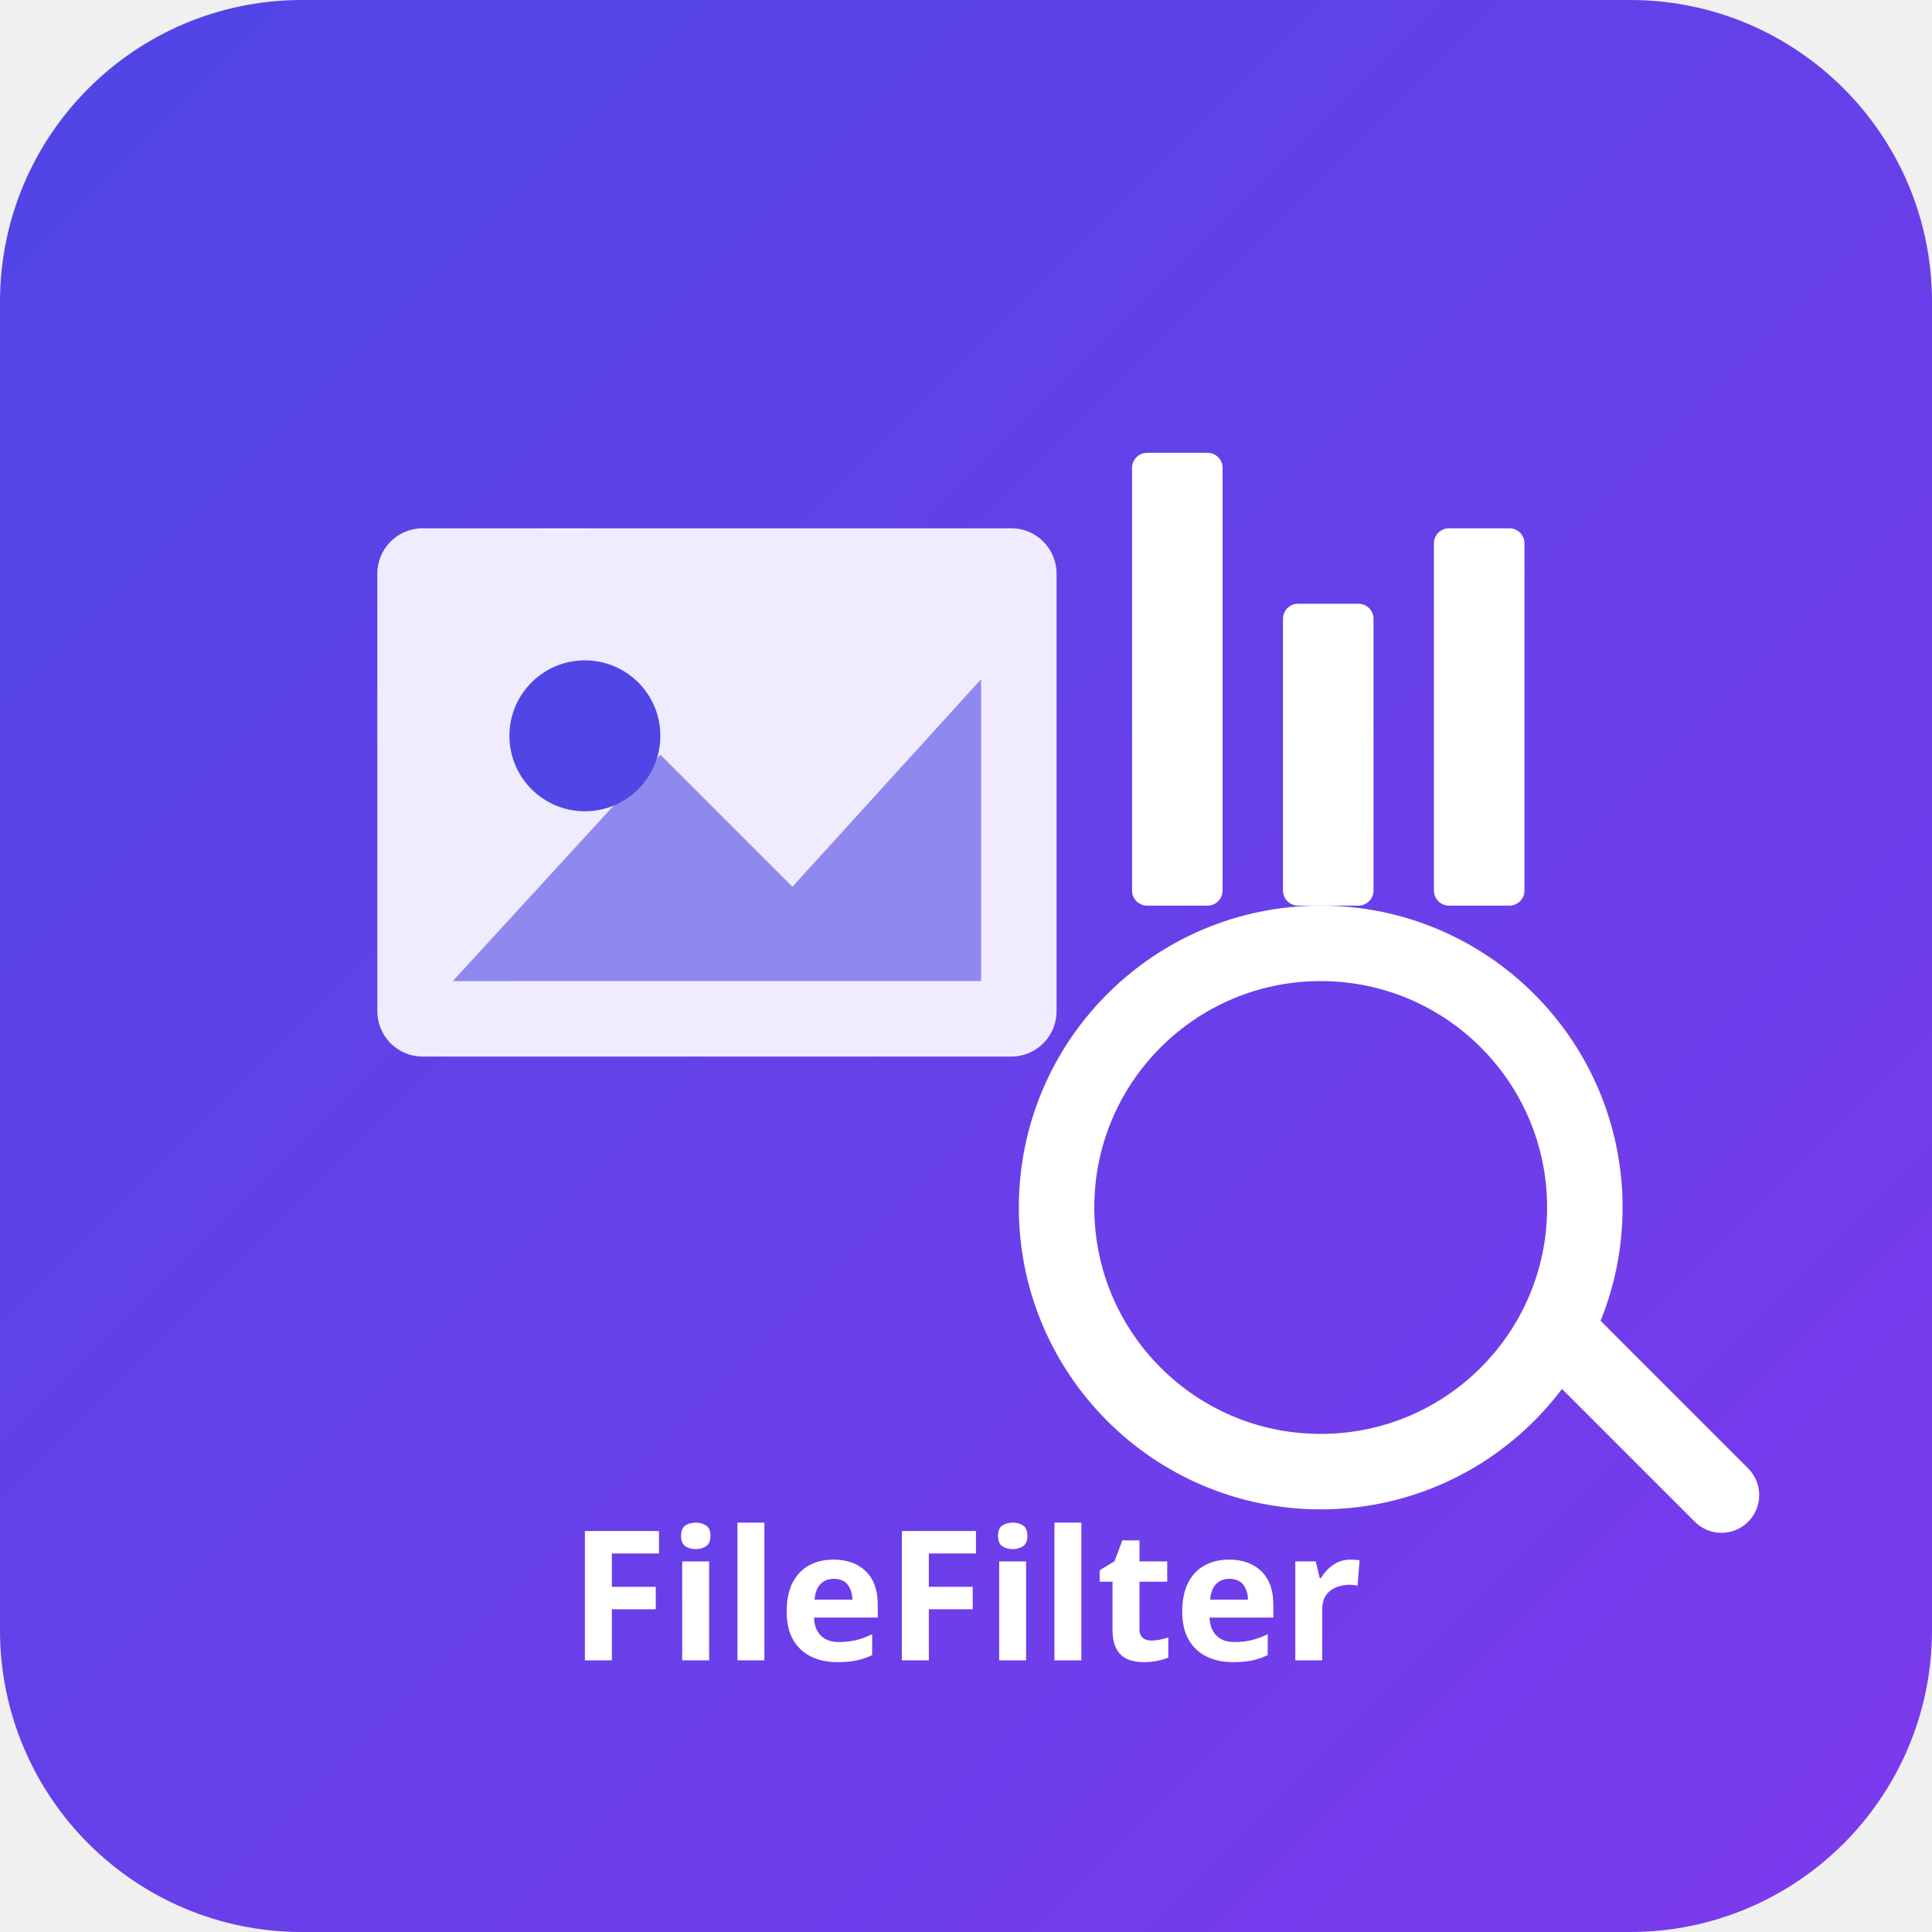
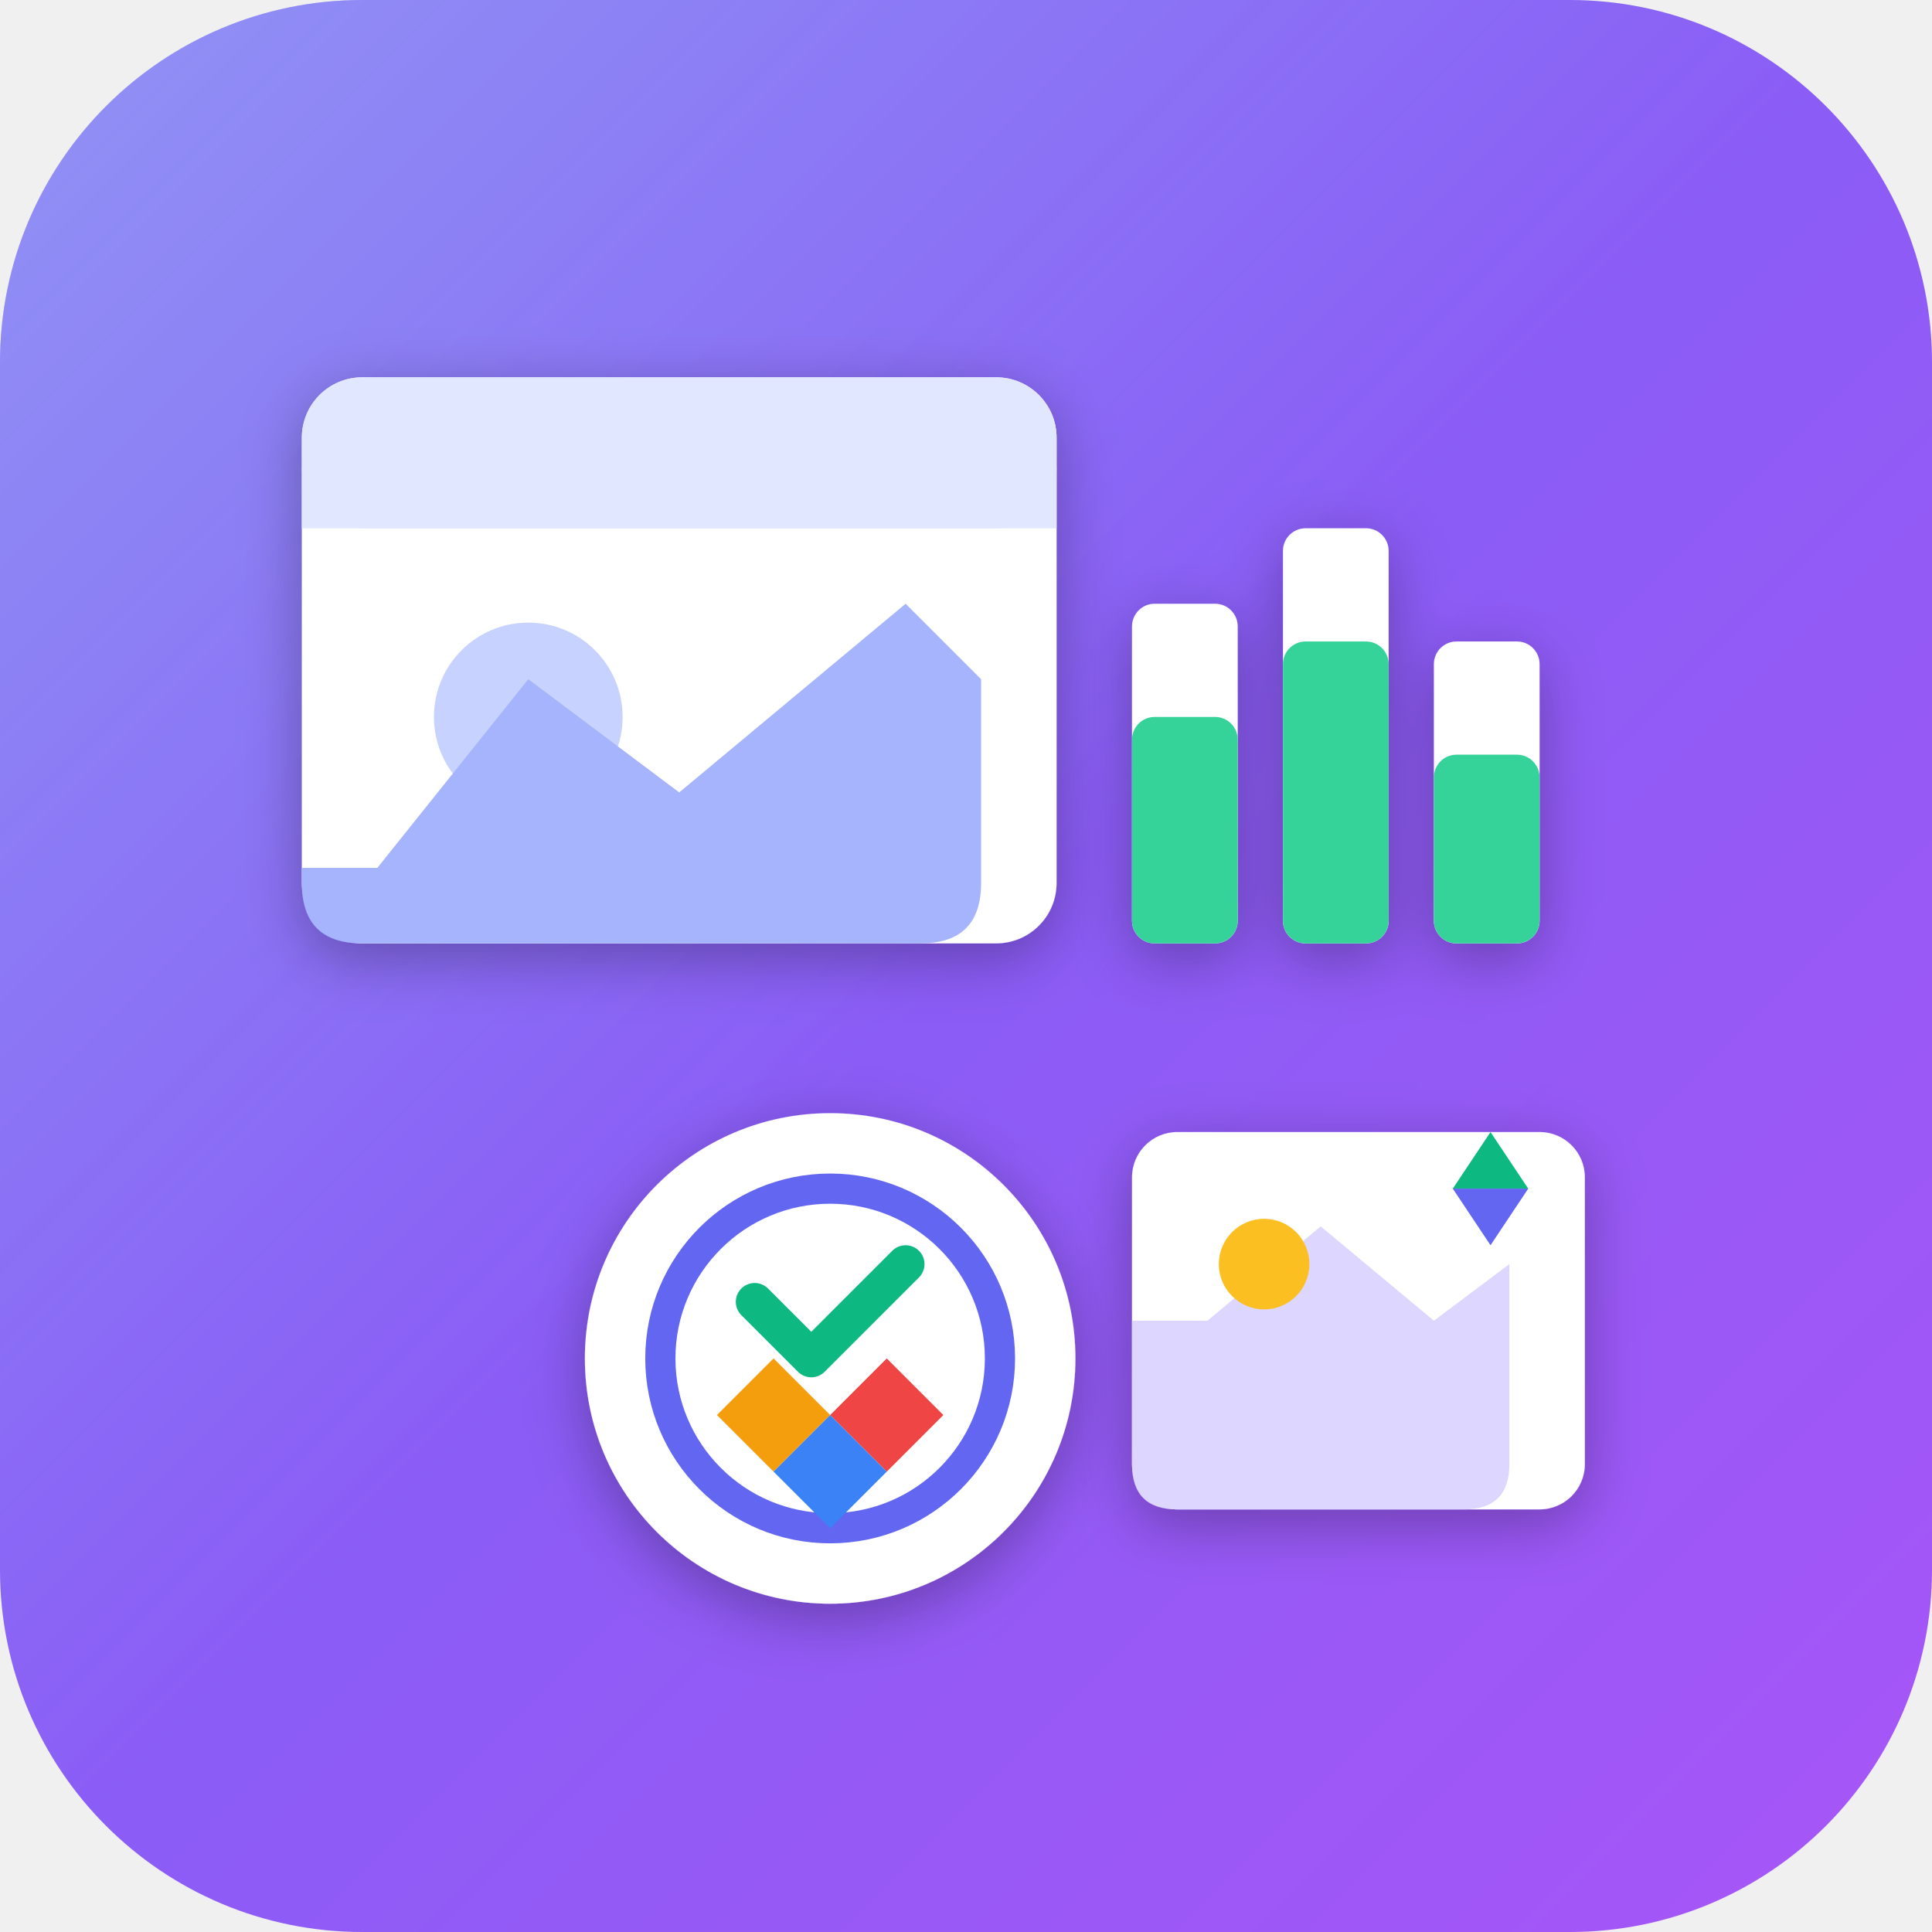
<svg xmlns="http://www.w3.org/2000/svg" viewBox="0 0 512 512">
  <defs>
    <linearGradient id="bg" x1="0%" y1="0%" x2="100%" y2="100%">
-       <stop offset="0%" style="stop-color:#4f46e5" />
-       <stop offset="100%" style="stop-color:#7c3aed" />
+       <stop offset="0%" style="stop-color:#6366f1" />
+       <stop offset="50%" style="stop-color:#8b5cf6" />
+       <stop offset="100%" style="stop-color:#a855f7" />
    </linearGradient>
+     <linearGradient id="shine" x1="0%" y1="0%" x2="100%" y2="100%">
+       <stop offset="0%" style="stop-color:white;stop-opacity:0.3" />
+       <stop offset="50%" style="stop-color:white;stop-opacity:0" />
+     </linearGradient>
+     <filter id="shadow" x="-20%" y="-20%" width="140%" height="140%">
+       <feDropShadow dx="0" dy="4" stdDeviation="8" flood-opacity="0.3" />
+     </filter>
  </defs>
-   <rect width="512" height="512" rx="80" fill="url(#bg)" />
-   <g fill="white">
-     <rect x="100" y="140" width="180" height="140" rx="12" opacity="0.9" />
-     <circle cx="155" cy="195" r="20" fill="#4f46e5" />
-     <polygon points="120,260 175,200 210,235 260,180 260,260" fill="#4f46e5" opacity="0.6" />
-     <rect x="300" y="120" width="24" height="120" rx="4" />
-     <rect x="340" y="160" width="24" height="80" rx="4" />
-     <rect x="380" y="140" width="24" height="100" rx="4" />
-     <circle cx="350" cy="320" r="70" fill="none" stroke="white" stroke-width="20" />
-     <rect x="395" y="365" width="80" height="20" rx="10" transform="rotate(45 435 375)" />
+   <rect width="512" height="512" rx="96" fill="url(#bg)" />
+   <rect width="512" height="512" rx="96" fill="url(#shine)" />
+   <g filter="url(#shadow)">
+     <rect x="80" y="100" width="200" height="150" rx="16" fill="white" />
+     <rect x="80" y="100" width="200" height="40" rx="16" fill="#e0e7ff" />
+     <rect x="80" y="124" width="200" height="16" fill="#e0e7ff" />
+     <circle cx="140" cy="190" r="25" fill="#c7d2fe" />
+     <path d="M100 230 L140 180 L180 210 L240 160 L260 180 L260 234 Q260 250 244 250 L96 250 Q80 250 80 234 L80 230 Z" fill="#a5b4fc" />
  </g>
-   <text x="256" y="440" text-anchor="middle" fill="white" font-family="Segoe UI, sans-serif" font-size="48" font-weight="600">FileFilter</text>
+   <g transform="translate(300, 110)" filter="url(#shadow)">
+     <rect x="0" y="50" width="28" height="90" rx="6" fill="white" />
+     <rect x="40" y="30" width="28" height="110" rx="6" fill="white" />
+     <rect x="80" y="60" width="28" height="80" rx="6" fill="white" />
+     <rect x="0" y="80" width="28" height="60" rx="6" fill="#34d399" />
+     <rect x="40" y="60" width="28" height="80" rx="6" fill="#34d399" />
+     <rect x="80" y="90" width="28" height="50" rx="6" fill="#34d399" />
+   </g>
+   <g transform="translate(140, 280)" filter="url(#shadow)">
+     <circle cx="80" cy="80" r="65" fill="white" />
+     <circle cx="80" cy="80" r="45" fill="none" stroke="#6366f1" stroke-width="8" />
+     <path d="M60 65 L75 80 L100 55" stroke="#10b981" stroke-width="10" stroke-linecap="round" stroke-linejoin="round" fill="none" />
+     <polygon points="50,95 65,80 80,95 65,110" fill="#f59e0b" />
+     <polygon points="80,95 95,80 110,95 95,110" fill="#ef4444" />
+     <polygon points="65,110 80,95 95,110 80,125" fill="#3b82f6" />
+   </g>
+   <g transform="translate(300, 300)" filter="url(#shadow)">
+     <rect x="0" y="0" width="120" height="100" rx="12" fill="white" />
+     <path d="M20 50 L50 25 L80 50 L100 35 L100 88 Q100 100 88 100 L12 100 Q0 100 0 88 L0 50 Z" fill="#ddd6fe" />
+     <circle cx="35" cy="35" r="12" fill="#fbbf24" />
+     <path d="M85 15 L105 15 L95 0 Z" fill="#10b981" />
+     <path d="M85 15 L105 15 L95 30 Z" fill="#6366f1" />
+   </g>
</svg>
